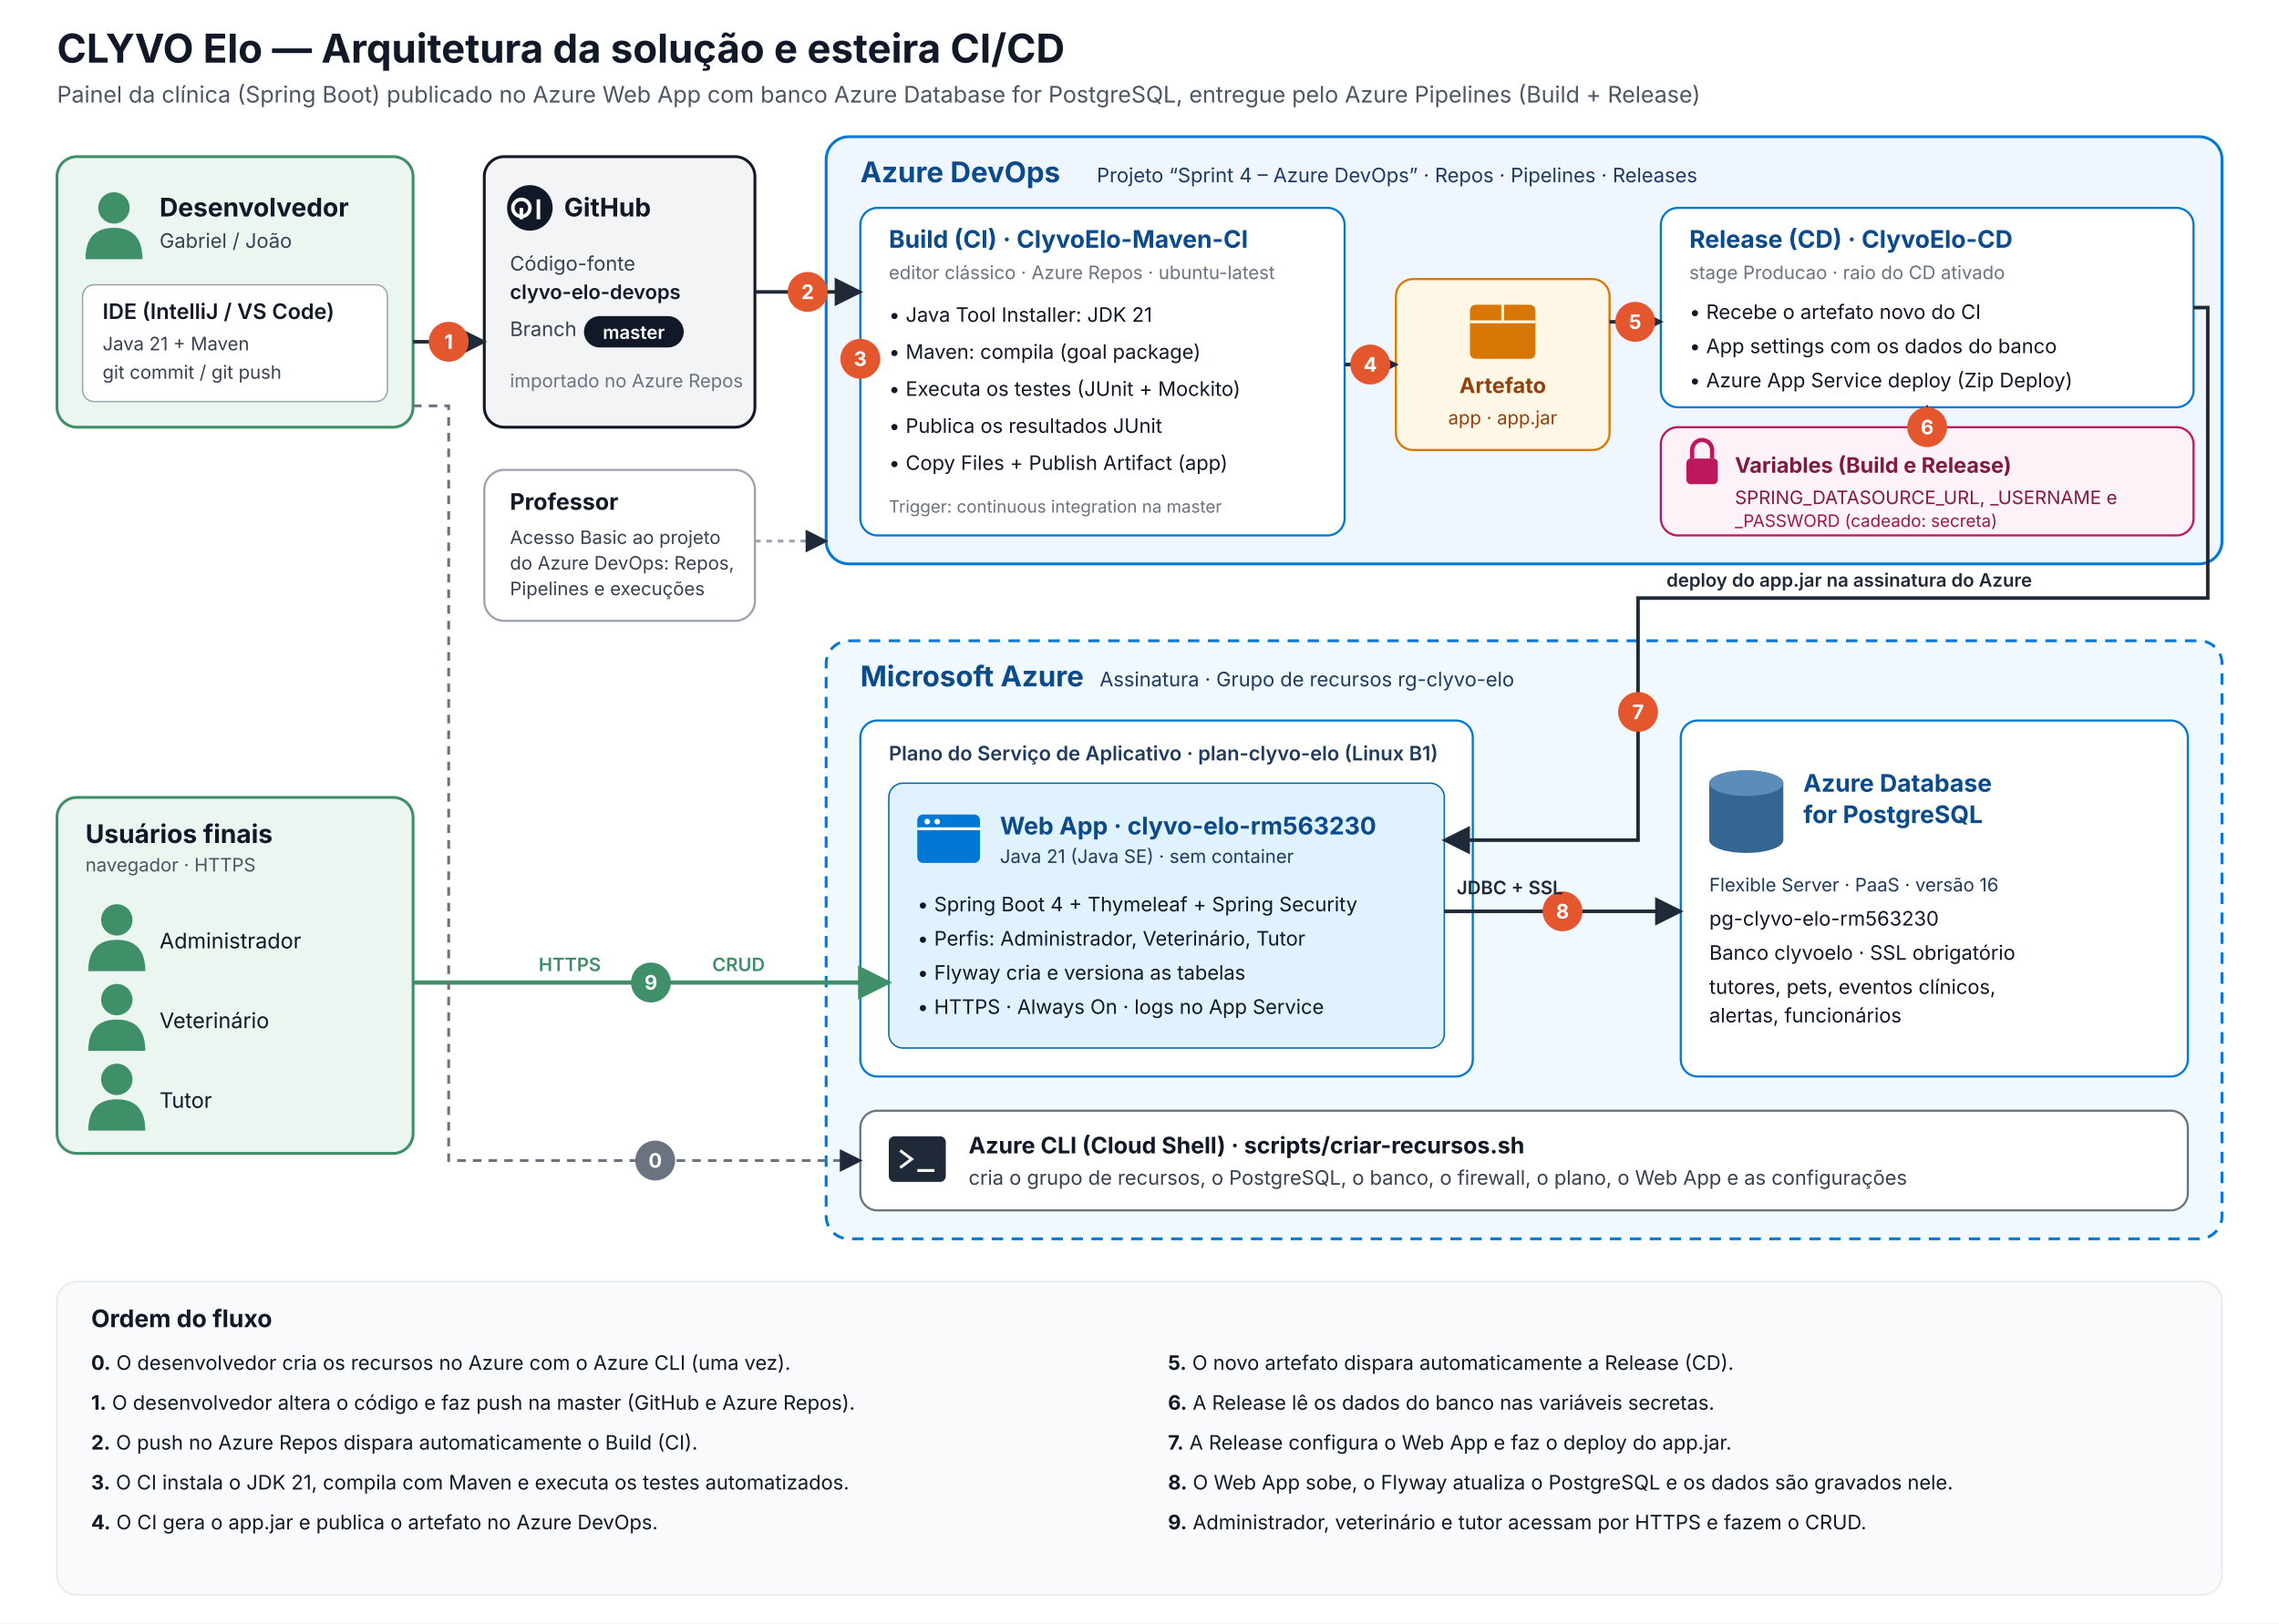
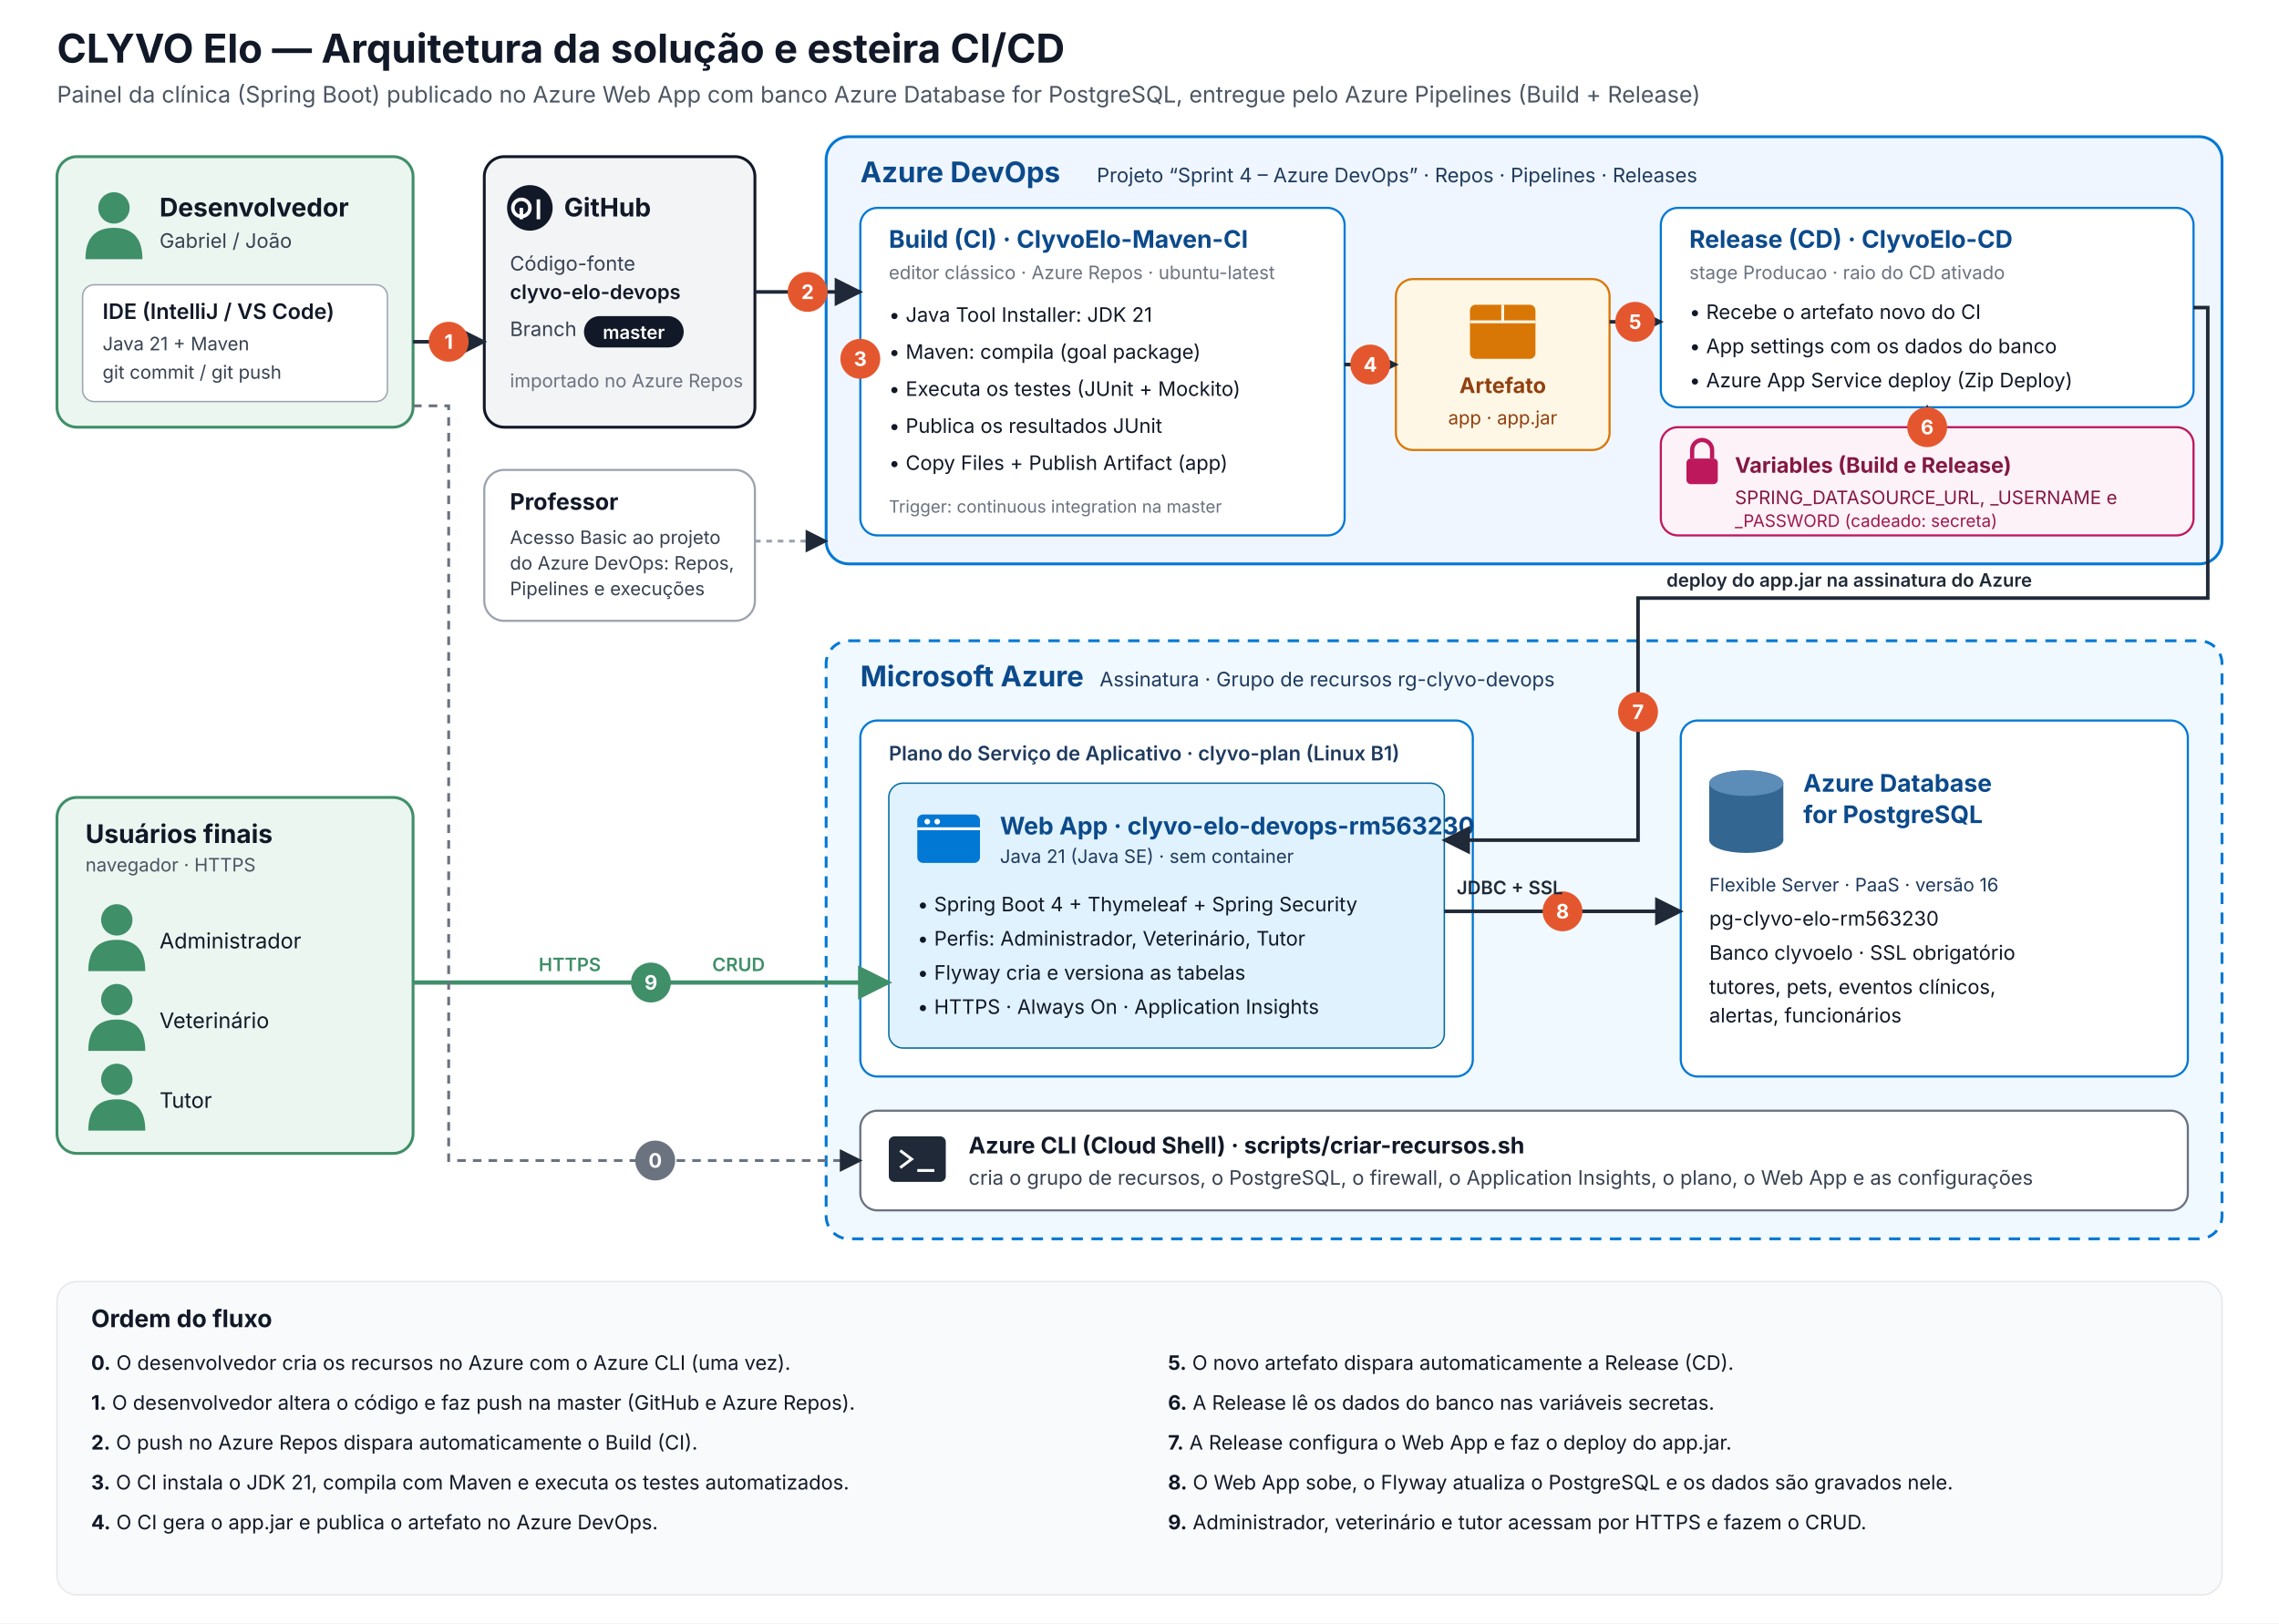
<svg xmlns="http://www.w3.org/2000/svg" width="1600" height="1140" viewBox="0 0 1600 1140" font-family="Inter, DejaVu Sans, sans-serif">
  <defs>
    <marker id="seta" viewBox="0 0 10 10" refX="9" refY="5" markerWidth="8" markerHeight="8" orient="auto-start-reverse">
      <path d="M0,0 L10,5 L0,10 z" fill="#1F2937" />
    </marker>
    <marker id="setaVerde" viewBox="0 0 10 10" refX="9" refY="5" markerWidth="8" markerHeight="8" orient="auto-start-reverse">
      <path d="M0,0 L10,5 L0,10 z" fill="#3F8F68" />
    </marker>
    <g id="pessoa">
      <circle cx="0" cy="-14" r="11" fill="#3F8F68" />
      <path d="M-20,22 Q-20,0 0,0 Q20,0 20,22 z" fill="#3F8F68" />
    </g>
  </defs>
  <rect width="1600" height="1140" fill="#FFFFFF" />
  <text x="40" y="44" font-size="28" font-weight="700" fill="#111827">CLYVO Elo — Arquitetura da solução e esteira CI/CD</text>
  <text x="40" y="72" font-size="16" fill="#4B5563">Painel da clínica (Spring Boot) publicado no Azure Web App com banco Azure Database for PostgreSQL, entregue pelo Azure Pipelines (Build + Release)</text>
  <rect x="40" y="110" width="250" height="190" rx="14" fill="#ECF6F0" stroke="#3F8F68" stroke-width="2" />
  <use href="#pessoa" x="80" y="160" />
  <text x="112" y="152" font-size="18" font-weight="700" fill="#111827">Desenvolvedor</text>
  <text x="112" y="174" font-size="14" fill="#374151">Gabriel / João</text>
  <rect x="58" y="200" width="214" height="82" rx="8" fill="#FFFFFF" stroke="#9CA3AF" />
  <text x="72" y="224" font-size="15" font-weight="600" fill="#111827">IDE (IntelliJ / VS Code)</text>
  <text x="72" y="246" font-size="13" fill="#374151">Java 21 + Maven</text>
  <text x="72" y="266" font-size="13" fill="#374151">git commit / git push</text>
  <rect x="340" y="110" width="190" height="190" rx="14" fill="#F3F4F6" stroke="#111827" stroke-width="2" />
  <circle cx="372" cy="146" r="16" fill="#111827" />
  <path d="M366,140 a6,6 0 1 0 0.1,0 M378,140 v14 M366,146 v8" stroke="#FFFFFF" stroke-width="2.5" fill="none" />
  <text x="396" y="152" font-size="18" font-weight="700" fill="#111827">GitHub</text>
  <text x="358" y="190" font-size="14" fill="#374151">Código-fonte</text>
  <text x="358" y="210" font-size="14" font-weight="600" fill="#111827">clyvo-elo-devops</text>
  <text x="358" y="236" font-size="14" fill="#374151">Branch</text>
  <rect x="410" y="222" width="70" height="22" rx="11" fill="#111827" />
  <text x="445" y="238" font-size="13" font-weight="600" fill="#FFFFFF" text-anchor="middle">master</text>
  <text x="358" y="272" font-size="13" fill="#6B7280">importado no Azure Repos</text>
  <rect x="580" y="96" width="980" height="300" rx="16" fill="#EFF6FF" stroke="#0078D4" stroke-width="2" />
  <text x="604" y="128" font-size="20" font-weight="700" fill="#0B4A8B">Azure DevOps</text>
  <text x="770" y="128" font-size="14" fill="#1E3A5F">Projeto “Sprint 4 – Azure DevOps” · Repos · Pipelines · Releases</text>
  <rect x="604" y="146" width="340" height="230" rx="12" fill="#FFFFFF" stroke="#0078D4" stroke-width="1.5" />
  <text x="624" y="174" font-size="17" font-weight="700" fill="#0B4A8B">Build (CI) · ClyvoElo-Maven-CI</text>
  <text x="624" y="196" font-size="13" fill="#6B7280">editor clássico · Azure Repos · ubuntu-latest</text>
  <text x="624" y="226" font-size="14" fill="#111827">• Java Tool Installer: JDK 21</text>
  <text x="624" y="252" font-size="14" fill="#111827">• Maven: compila (goal package)</text>
  <text x="624" y="278" font-size="14" fill="#111827">• Executa os testes (JUnit + Mockito)</text>
  <text x="624" y="304" font-size="14" fill="#111827">• Publica os resultados JUnit</text>
  <text x="624" y="330" font-size="14" fill="#111827">• Copy Files + Publish Artifact (app)</text>
  <text x="624" y="360" font-size="12" fill="#6B7280">Trigger: continuous integration na master</text>
  <rect x="980" y="196" width="150" height="120" rx="12" fill="#FFF7E6" stroke="#D97706" stroke-width="1.5" />
  <rect x="1032" y="214" width="46" height="38" rx="4" fill="#D97706" />
  <path d="M1032,226 h46 M1055,214 v12" stroke="#FFF7E6" stroke-width="2" />
  <text x="1055" y="276" font-size="15" font-weight="700" fill="#92400E" text-anchor="middle">Artefato</text>
  <text x="1055" y="298" font-size="13" fill="#92400E" text-anchor="middle">app · app.jar</text>
  <rect x="1166" y="146" width="374" height="140" rx="12" fill="#FFFFFF" stroke="#0078D4" stroke-width="1.5" />
  <text x="1186" y="174" font-size="17" font-weight="700" fill="#0B4A8B">Release (CD) · ClyvoElo-CD</text>
  <text x="1186" y="196" font-size="13" fill="#6B7280">stage Producao · raio do CD ativado</text>
  <text x="1186" y="224" font-size="14" fill="#111827">• Recebe o artefato novo do CI</text>
  <text x="1186" y="248" font-size="14" fill="#111827">• App settings com os dados do banco</text>
  <text x="1186" y="272" font-size="14" fill="#111827">• Azure App Service deploy (Zip Deploy)</text>
  <rect x="1166" y="300" width="374" height="76" rx="12" fill="#FDF2F8" stroke="#BE185D" stroke-width="1.5" />
  <rect x="1184" y="322" width="22" height="18" rx="3" fill="#BE185D" />
  <path d="M1188,322 v-6 a7,7 0 0 1 14,0 v6" stroke="#BE185D" stroke-width="3" fill="none" />
  <text x="1218" y="332" font-size="15" font-weight="700" fill="#831843">Variables (Build e Release)</text>
  <text x="1218" y="354" font-size="13" fill="#831843">SPRING_DATASOURCE_URL, _USERNAME e</text>
  <text x="1218" y="370" font-size="12" fill="#9D174D">_PASSWORD (cadeado: secreta)</text>
  <rect x="580" y="450" width="980" height="420" rx="16" fill="#F0F9FF" stroke="#0078D4" stroke-width="2" stroke-dasharray="8 6" />
  <text x="604" y="482" font-size="20" font-weight="700" fill="#0B4A8B">Microsoft Azure</text>
-   <text x="772" y="482" font-size="14" fill="#1E3A5F">Assinatura · Grupo de recursos rg-clyvo-elo</text>
+   <text x="772" y="482" font-size="14" fill="#1E3A5F">Assinatura · Grupo de recursos rg-clyvo-devops</text>
  <rect x="604" y="506" width="430" height="250" rx="12" fill="#FFFFFF" stroke="#0078D4" stroke-width="1.5" />
-   <text x="624" y="534" font-size="14" font-weight="600" fill="#1E3A5F">Plano do Serviço de Aplicativo · plan-clyvo-elo (Linux B1)</text>
+   <text x="624" y="534" font-size="14" font-weight="600" fill="#1E3A5F">Plano do Serviço de Aplicativo · clyvo-plan (Linux B1)</text>
  <rect x="624" y="550" width="390" height="186" rx="10" fill="#E0F2FE" stroke="#0369A1" />
  <rect x="644" y="572" width="44" height="34" rx="4" fill="#0078D4" />
  <path d="M644,582 h44" stroke="#FFFFFF" stroke-width="2" />
  <circle cx="651" cy="577" r="2" fill="#FFFFFF" />
  <circle cx="658" cy="577" r="2" fill="#FFFFFF" />
-   <text x="702" y="586" font-size="17" font-weight="700" fill="#0B4A8B">Web App · clyvo-elo-rm563230</text>
+   <text x="702" y="586" font-size="17" font-weight="700" fill="#0B4A8B">Web App · clyvo-elo-devops-rm563230</text>
  <text x="702" y="606" font-size="13" fill="#1E3A5F">Java 21 (Java SE) · sem container</text>
  <text x="644" y="640" font-size="14" fill="#111827">• Spring Boot 4 + Thymeleaf + Spring Security</text>
  <text x="644" y="664" font-size="14" fill="#111827">• Perfis: Administrador, Veterinário, Tutor</text>
  <text x="644" y="688" font-size="14" fill="#111827">• Flyway cria e versiona as tabelas</text>
-   <text x="644" y="712" font-size="14" fill="#111827">• HTTPS · Always On · logs no App Service</text>
+   <text x="644" y="712" font-size="14" fill="#111827">• HTTPS · Always On · Application Insights</text>
  <rect x="1180" y="506" width="356" height="250" rx="12" fill="#FFFFFF" stroke="#0078D4" stroke-width="1.5" />
  <ellipse cx="1226" cy="550" rx="26" ry="9" fill="#336791" />
  <rect x="1200" y="550" width="52" height="40" fill="#336791" />
  <ellipse cx="1226" cy="590" rx="26" ry="9" fill="#336791" />
  <ellipse cx="1226" cy="550" rx="26" ry="9" fill="#5B8DB8" />
  <text x="1266" y="556" font-size="17" font-weight="700" fill="#0B4A8B">Azure Database</text>
  <text x="1266" y="578" font-size="17" font-weight="700" fill="#0B4A8B">for PostgreSQL</text>
  <text x="1200" y="626" font-size="13" fill="#1E3A5F">Flexible Server · PaaS · versão 16</text>
  <text x="1200" y="650" font-size="14" fill="#111827">pg-clyvo-elo-rm563230</text>
  <text x="1200" y="674" font-size="14" fill="#111827">Banco clyvoelo · SSL obrigatório</text>
  <text x="1200" y="698" font-size="14" fill="#111827">tutores, pets, eventos clínicos,</text>
  <text x="1200" y="718" font-size="14" fill="#111827">alertas, funcionários</text>
  <rect x="604" y="780" width="932" height="70" rx="12" fill="#FFFFFF" stroke="#6B7280" stroke-width="1.5" />
  <rect x="624" y="798" width="40" height="32" rx="4" fill="#1F2937" />
  <path d="M632,808 l8,6 l-8,6 M644,822 h12" stroke="#FFFFFF" stroke-width="2" fill="none" />
  <text x="680" y="810" font-size="16" font-weight="700" fill="#111827">Azure CLI (Cloud Shell) · scripts/criar-recursos.sh</text>
-   <text x="680" y="832" font-size="14" fill="#374151">cria o grupo de recursos, o PostgreSQL, o banco, o firewall, o plano, o Web App e as configurações</text>
+   <text x="680" y="832" font-size="14" fill="#374151">cria o grupo de recursos, o PostgreSQL, o firewall, o Application Insights, o plano, o Web App e as configurações</text>
  <rect x="40" y="560" width="250" height="250" rx="14" fill="#ECF6F0" stroke="#3F8F68" stroke-width="2" />
  <text x="60" y="592" font-size="18" font-weight="700" fill="#111827">Usuários finais</text>
  <text x="60" y="612" font-size="13" fill="#4B5563">navegador · HTTPS</text>
  <use href="#pessoa" x="82" y="660" />
  <text x="112" y="666" font-size="15" fill="#111827">Administrador</text>
  <use href="#pessoa" x="82" y="716" />
  <text x="112" y="722" font-size="15" fill="#111827">Veterinário</text>
  <use href="#pessoa" x="82" y="772" />
  <text x="112" y="778" font-size="15" fill="#111827">Tutor</text>
  <rect x="340" y="330" width="190" height="106" rx="14" fill="#FFFFFF" stroke="#9CA3AF" stroke-width="1.5" />
  <text x="358" y="358" font-size="16" font-weight="700" fill="#111827">Professor</text>
  <text x="358" y="382" font-size="13" fill="#374151">Acesso Basic ao projeto</text>
  <text x="358" y="400" font-size="13" fill="#374151">do Azure DevOps: Repos,</text>
  <text x="358" y="418" font-size="13" fill="#374151">Pipelines e execuções</text>
  <path d="M290,240 H340" stroke="#1F2937" stroke-width="2.5" fill="none" marker-end="url(#seta)" />
  <path d="M530,205 H604" stroke="#1F2937" stroke-width="2.5" fill="none" marker-end="url(#seta)" />
  <path d="M944,256 H980" stroke="#1F2937" stroke-width="2.5" fill="none" marker-end="url(#seta)" />
  <path d="M1130,226 H1166" stroke="#1F2937" stroke-width="2.5" fill="none" marker-end="url(#seta)" />
  <path d="M1353,300 V286" stroke="#BE185D" stroke-width="2.5" fill="none" marker-end="url(#seta)" />
  <path d="M1540,216 H1550 V420 H1150 V590 H1014" stroke="#1F2937" stroke-width="2.5" fill="none" marker-end="url(#seta)" />
  <path d="M1014,640 H1180" stroke="#1F2937" stroke-width="2.5" fill="none" marker-end="url(#seta)" />
  <path d="M290,690 H624" stroke="#3F8F68" stroke-width="3" fill="none" marker-end="url(#setaVerde)" />
  <path d="M290,285 H315 V815 H604" stroke="#6B7280" stroke-width="2" stroke-dasharray="6 5" fill="none" marker-end="url(#seta)" />
  <path d="M530,380 H580" stroke="#9CA3AF" stroke-width="2" stroke-dasharray="4 4" fill="none" marker-end="url(#seta)" />
  <g font-size="14" font-weight="700" fill="#FFFFFF" text-anchor="middle">
    <circle cx="460" cy="815" r="14" fill="#6B7280" />
    <text x="460" y="820">0</text>
    <circle cx="315" cy="240" r="14" fill="#E4572E" />
    <text x="315" y="245">1</text>
    <circle cx="567" cy="205" r="14" fill="#E4572E" />
    <text x="567" y="210">2</text>
    <circle cx="604" cy="252" r="14" fill="#E4572E" />
    <text x="604" y="257">3</text>
    <circle cx="962" cy="256" r="14" fill="#E4572E" />
    <text x="962" y="261">4</text>
    <circle cx="1148" cy="226" r="14" fill="#E4572E" />
    <text x="1148" y="231">5</text>
    <circle cx="1353" cy="300" r="14" fill="#E4572E" />
    <text x="1353" y="305">6</text>
    <circle cx="1150" cy="500" r="14" fill="#E4572E" />
    <text x="1150" y="505">7</text>
    <circle cx="1097" cy="640" r="14" fill="#E4572E" />
    <text x="1097" y="645">8</text>
    <circle cx="457" cy="690" r="14" fill="#3F8F68" />
    <text x="457" y="695">9</text>
  </g>
  <text x="1170" y="412" font-size="13" font-weight="600" fill="#1F2937">deploy do app.jar na assinatura do Azure</text>
  <text x="1060" y="628" font-size="13" font-weight="600" fill="#1F2937" text-anchor="middle">JDBC + SSL</text>
  <text x="400" y="682" font-size="13" font-weight="600" fill="#3F8F68" text-anchor="middle">HTTPS</text>
  <text x="500" y="682" font-size="13" font-weight="600" fill="#3F8F68">CRUD</text>
  <rect x="40" y="900" width="1520" height="220" rx="14" fill="#F9FAFB" stroke="#E5E7EB" />
  <text x="64" y="932" font-size="17" font-weight="700" fill="#111827">Ordem do fluxo</text>
  <g font-size="14" fill="#111827">
    <text x="64" y="962">
      <tspan font-weight="700">0.</tspan> O desenvolvedor cria os recursos no Azure com o Azure CLI (uma vez).</text>
    <text x="64" y="990">
      <tspan font-weight="700">1.</tspan> O desenvolvedor altera o código e faz push na master (GitHub e Azure Repos).</text>
    <text x="64" y="1018">
      <tspan font-weight="700">2.</tspan> O push no Azure Repos dispara automaticamente o Build (CI).</text>
    <text x="64" y="1046">
      <tspan font-weight="700">3.</tspan> O CI instala o JDK 21, compila com Maven e executa os testes automatizados.</text>
    <text x="64" y="1074">
      <tspan font-weight="700">4.</tspan> O CI gera o app.jar e publica o artefato no Azure DevOps.</text>
    <text x="820" y="962">
      <tspan font-weight="700">5.</tspan> O novo artefato dispara automaticamente a Release (CD).</text>
    <text x="820" y="990">
      <tspan font-weight="700">6.</tspan> A Release lê os dados do banco nas variáveis secretas.</text>
    <text x="820" y="1018">
      <tspan font-weight="700">7.</tspan> A Release configura o Web App e faz o deploy do app.jar.</text>
    <text x="820" y="1046">
      <tspan font-weight="700">8.</tspan> O Web App sobe, o Flyway atualiza o PostgreSQL e os dados são gravados nele.</text>
    <text x="820" y="1074">
      <tspan font-weight="700">9.</tspan> Administrador, veterinário e tutor acessam por HTTPS e fazem o CRUD.</text>
  </g>
</svg>
